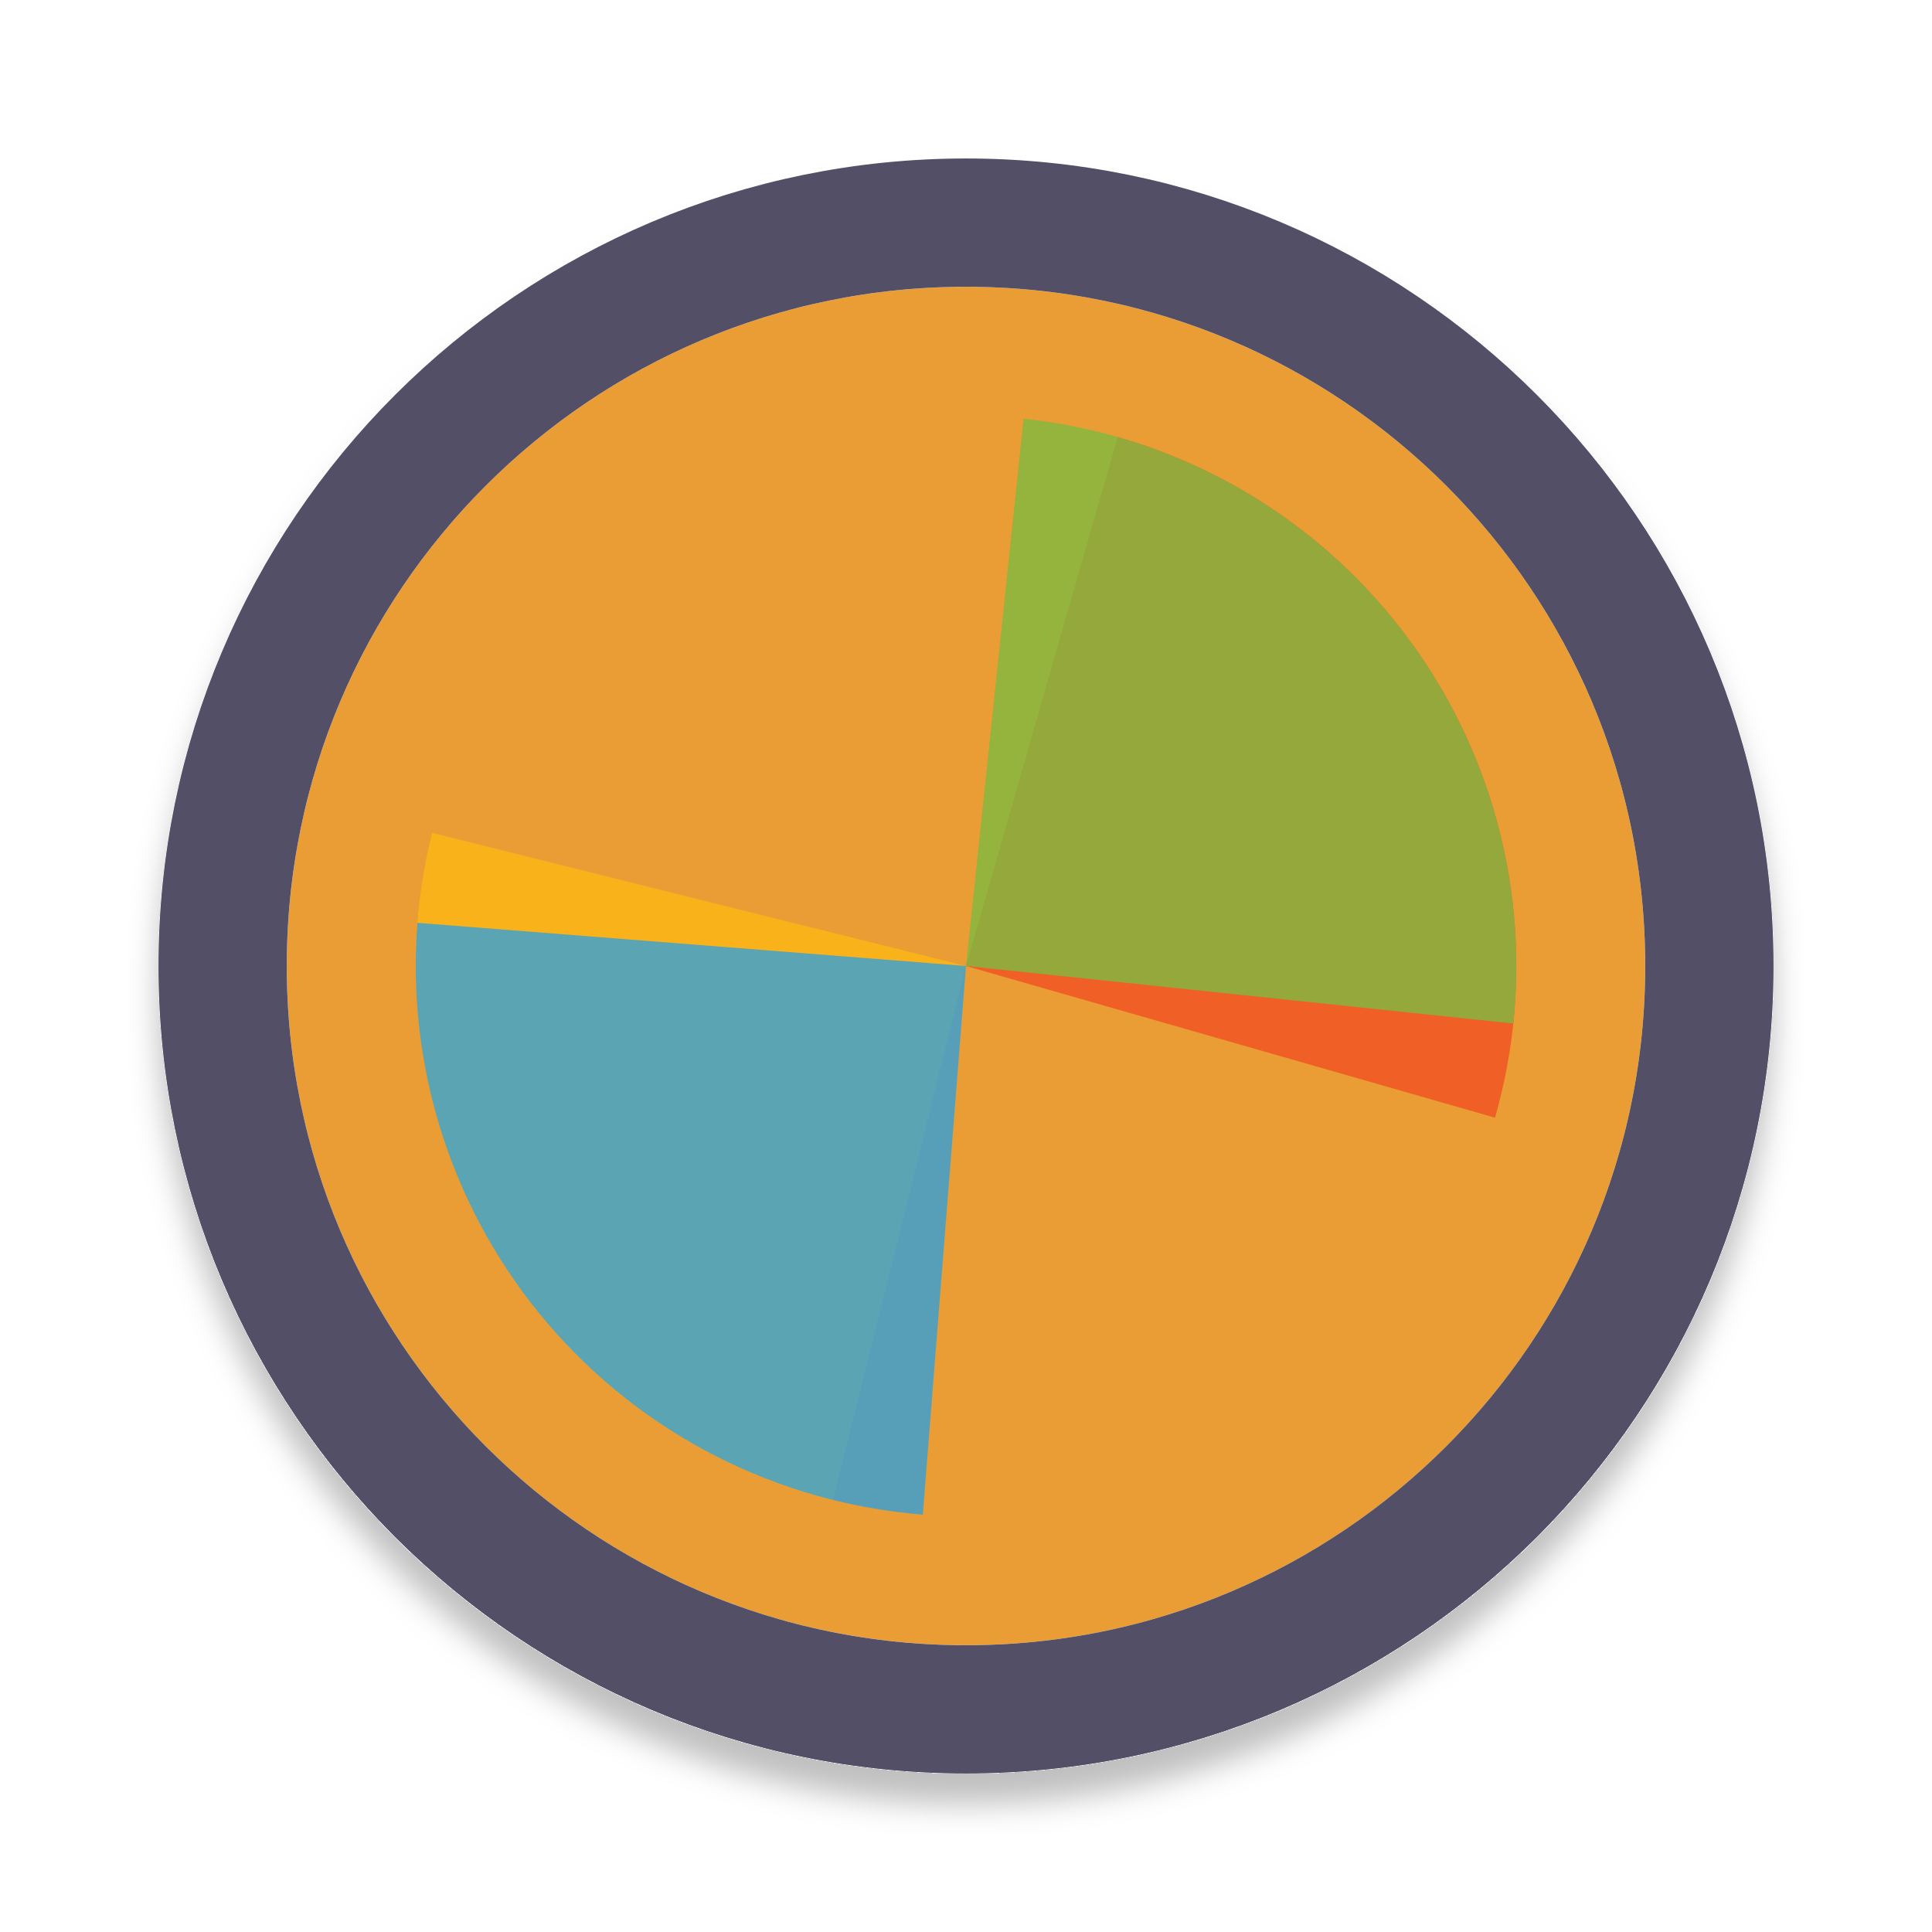
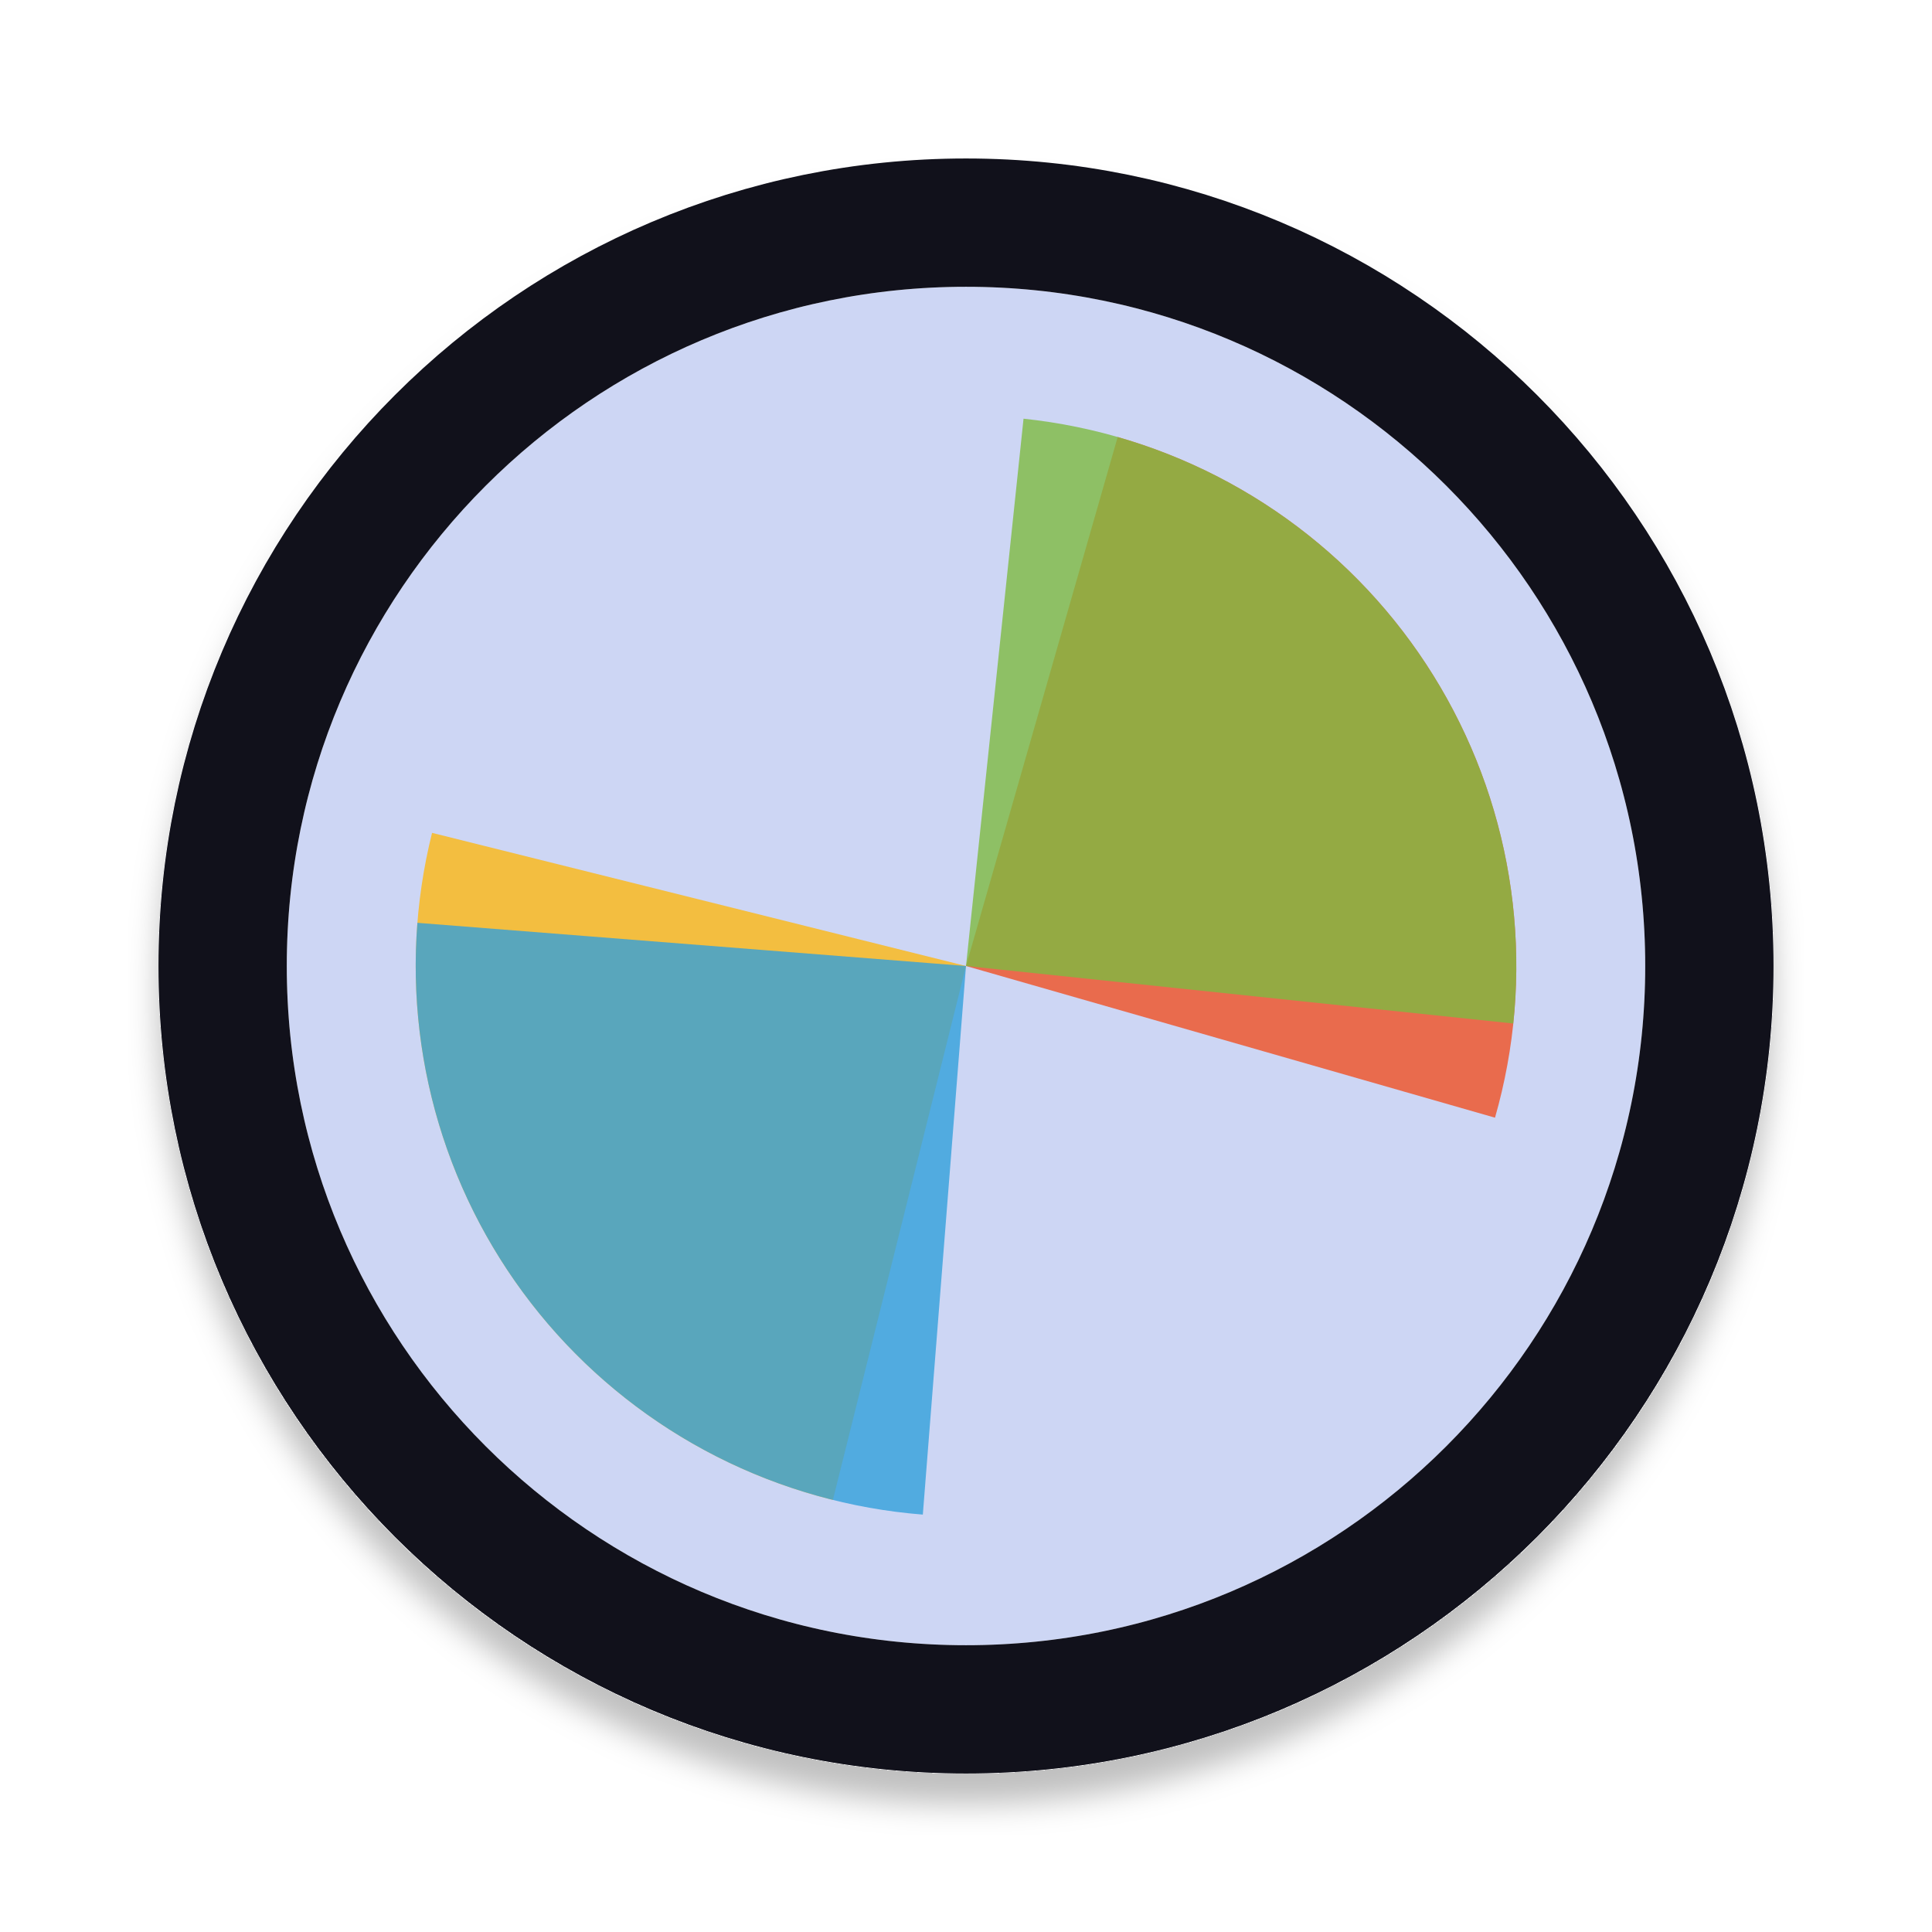
<svg xmlns="http://www.w3.org/2000/svg" width="128" height="128" viewBox="0 0 256 256" fill="none">
  <g filter="url(#filter0_d_3519_2594)">
-     <path d="M218 128C218 177.706 177.706 218 128 218C78.294 218 38 177.706 38 128C38 78.294 78.294 38 128 38C177.706 38 218 78.294 218 128Z" fill="#ea9d34" />
-     <path d="M128 226.5C182.4 226.5 226.5 182.4 226.5 128C226.5 73.6 182.4 29.5 128 29.5C73.6 29.5 29.5 73.6 29.5 128C29.5 182.4 73.6 226.5 128 226.5Z" stroke="#524f67" stroke-width="17" />
+     <path d="M218 128C218 177.706 177.706 218 128 218C78.294 218 38 177.706 38 128C38 78.294 78.294 38 128 38C177.706 38 218 78.294 218 128Z" fill="#cdd6f4" />
+     <path d="M128 226.5C182.4 226.5 226.5 182.4 226.5 128C226.5 73.6 182.4 29.5 128 29.5C73.6 29.5 29.5 73.6 29.5 128C29.5 182.4 73.6 226.5 128 226.5Z" stroke="#11111b" stroke-width="17" />
  </g>
  <path d="M148.1 57.907L128.001 127.999L198.095 148.099C200.735 138.895 201.536 129.26 200.452 119.746C199.368 110.232 196.421 101.024 191.778 92.649C187.136 84.274 180.89 76.895 173.396 70.934C165.902 64.973 157.307 60.546 148.102 57.907L148.1 57.907Z" fill="#F05024" fill-opacity="0.8" />
  <path d="M57.248 110.359L128 128L110.36 198.751C101.068 196.435 92.324 192.311 84.627 186.615C76.929 180.919 70.429 173.763 65.497 165.555C60.566 157.347 57.299 148.248 55.883 138.778C54.468 129.307 54.932 119.65 57.249 110.359H57.248Z" fill="#FCB813" fill-opacity="0.8" />
  <path d="M135.623 55.48L128 127.998L200.518 135.621C201.519 126.098 200.634 116.471 197.915 107.289C195.195 98.108 190.694 89.552 184.668 82.11C178.642 74.669 171.209 68.487 162.794 63.918C154.379 59.348 145.146 56.481 135.623 55.48Z" fill="#7EBA41" fill-opacity="0.8" />
  <path d="M55.308 122.279L128 128L122.279 200.692C112.733 199.941 103.428 197.317 94.896 192.969C86.364 188.622 78.772 182.637 72.553 175.356C66.335 168.074 61.611 159.639 58.652 150.533C55.693 141.426 54.557 131.825 55.308 122.279Z" fill="#32A0DA" fill-opacity="0.8" />
  <defs>
    <filter id="filter0_d_3519_2594" x="17" y="21" width="222" height="222" filterUnits="userSpaceOnUse" color-interpolation-filters="sRGB">
      <feFlood flood-opacity="0" result="BackgroundImageFix" />
      <feColorMatrix in="SourceAlpha" type="matrix" values="0 0 0 0 0 0 0 0 0 0 0 0 0 0 0 0 0 0 127 0" result="hardAlpha" />
      <feOffset dy="4" />
      <feGaussianBlur stdDeviation="2" />
      <feComposite in2="hardAlpha" operator="out" />
      <feColorMatrix type="matrix" values="0 0 0 0 0 0 0 0 0 0 0 0 0 0 0 0 0 0 0.25 0" />
      <feBlend mode="normal" in2="BackgroundImageFix" result="effect1_dropShadow_3519_2594" />
      <feBlend mode="normal" in="SourceGraphic" in2="effect1_dropShadow_3519_2594" result="shape" />
    </filter>
  </defs>
</svg>
